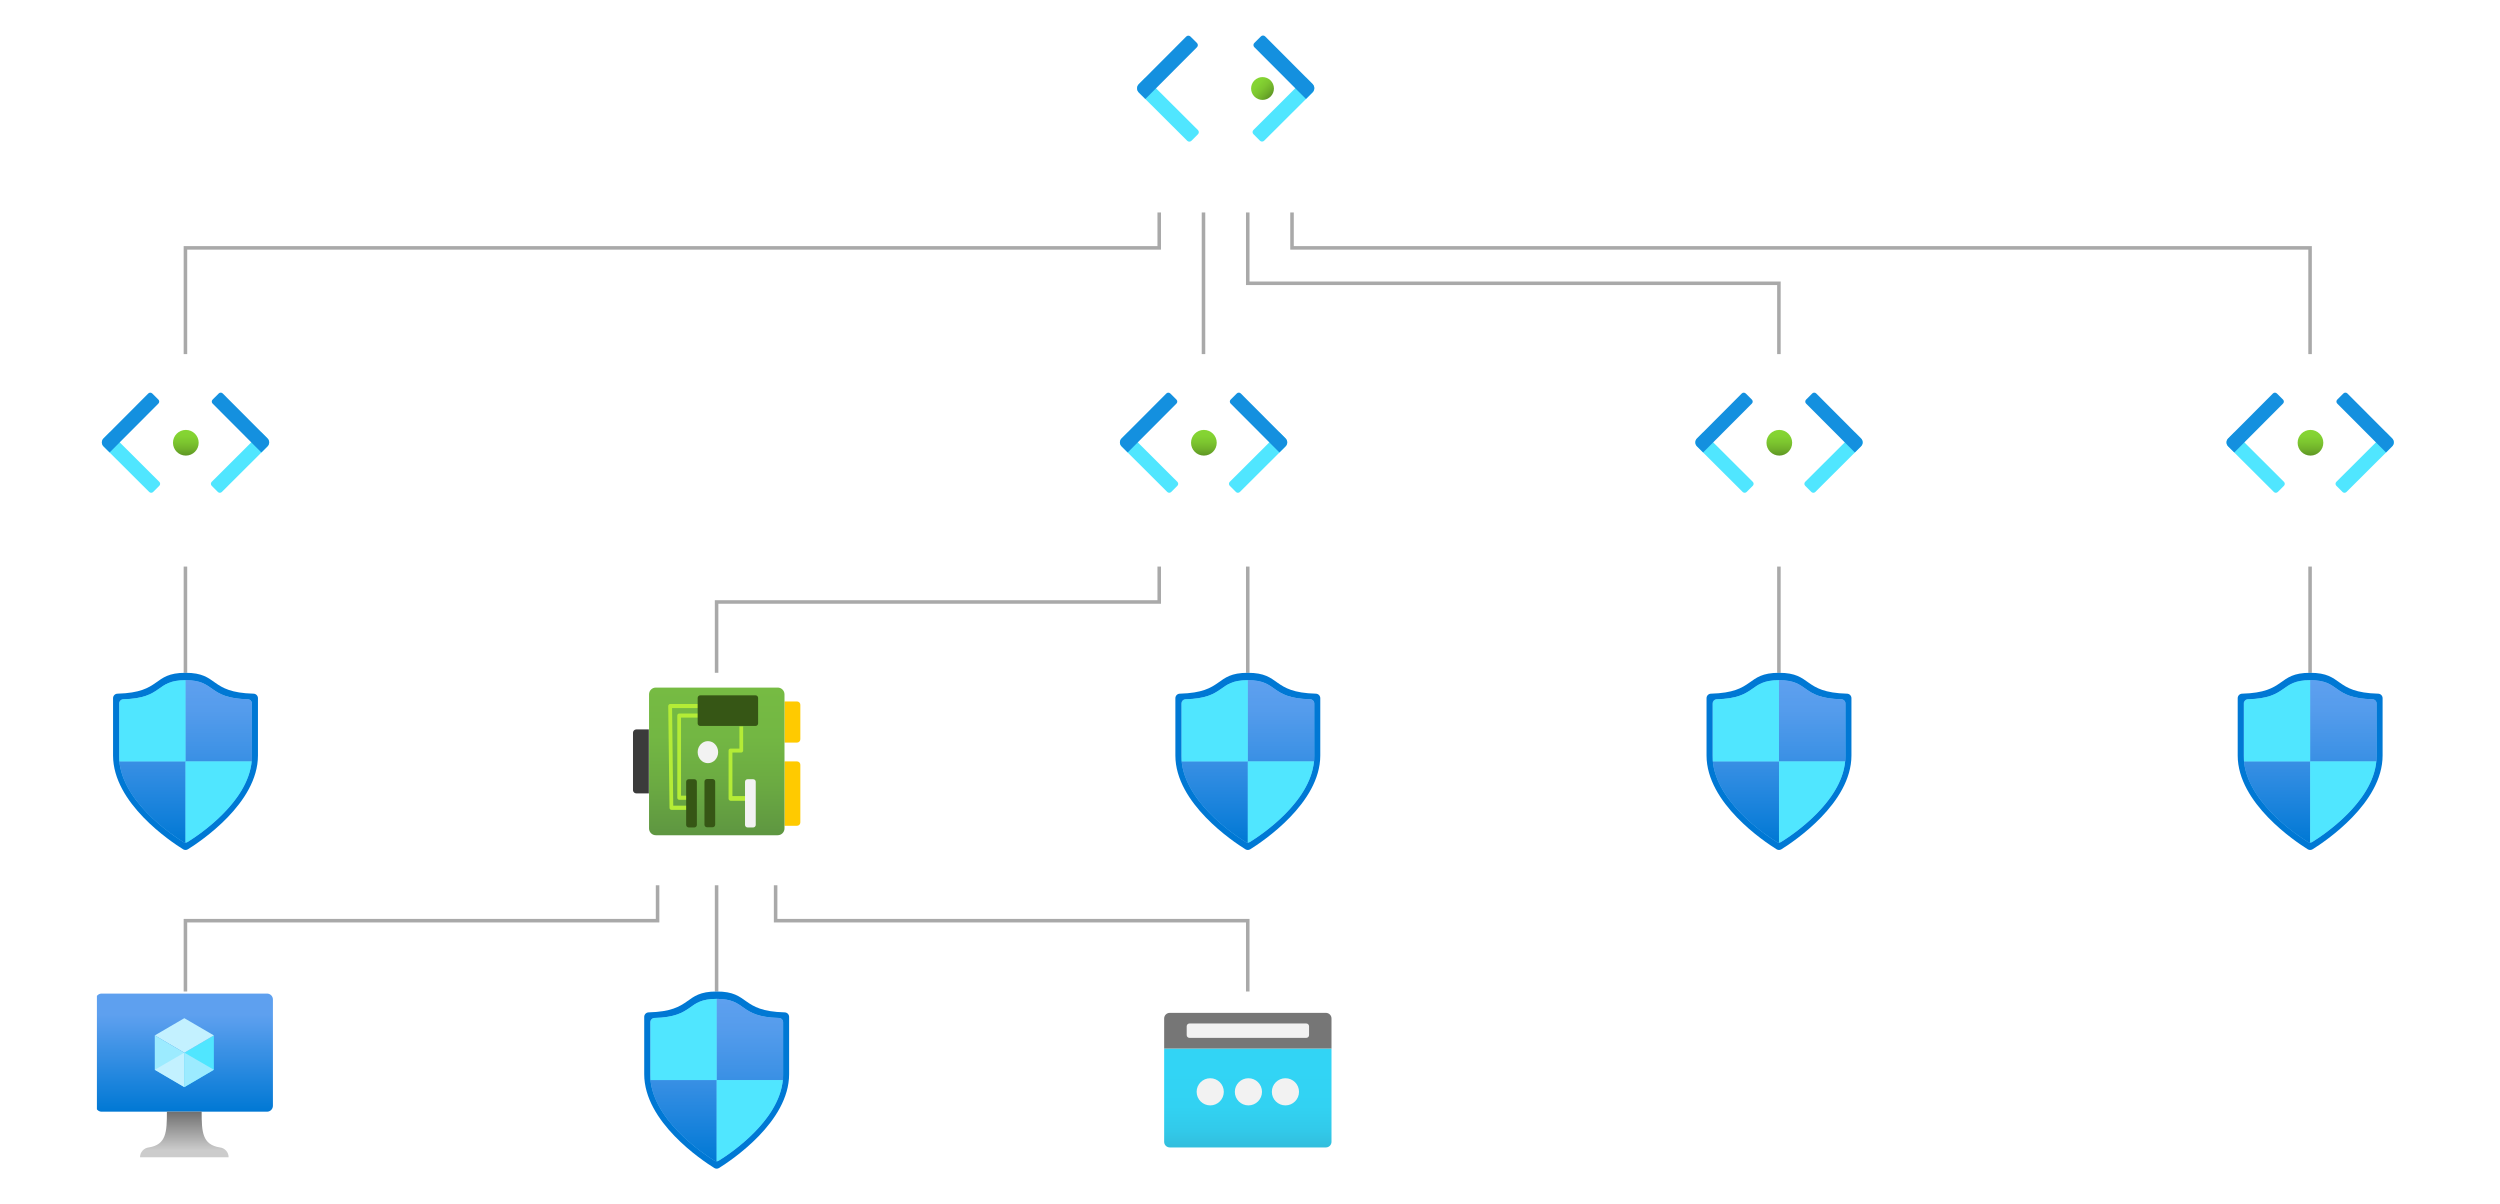
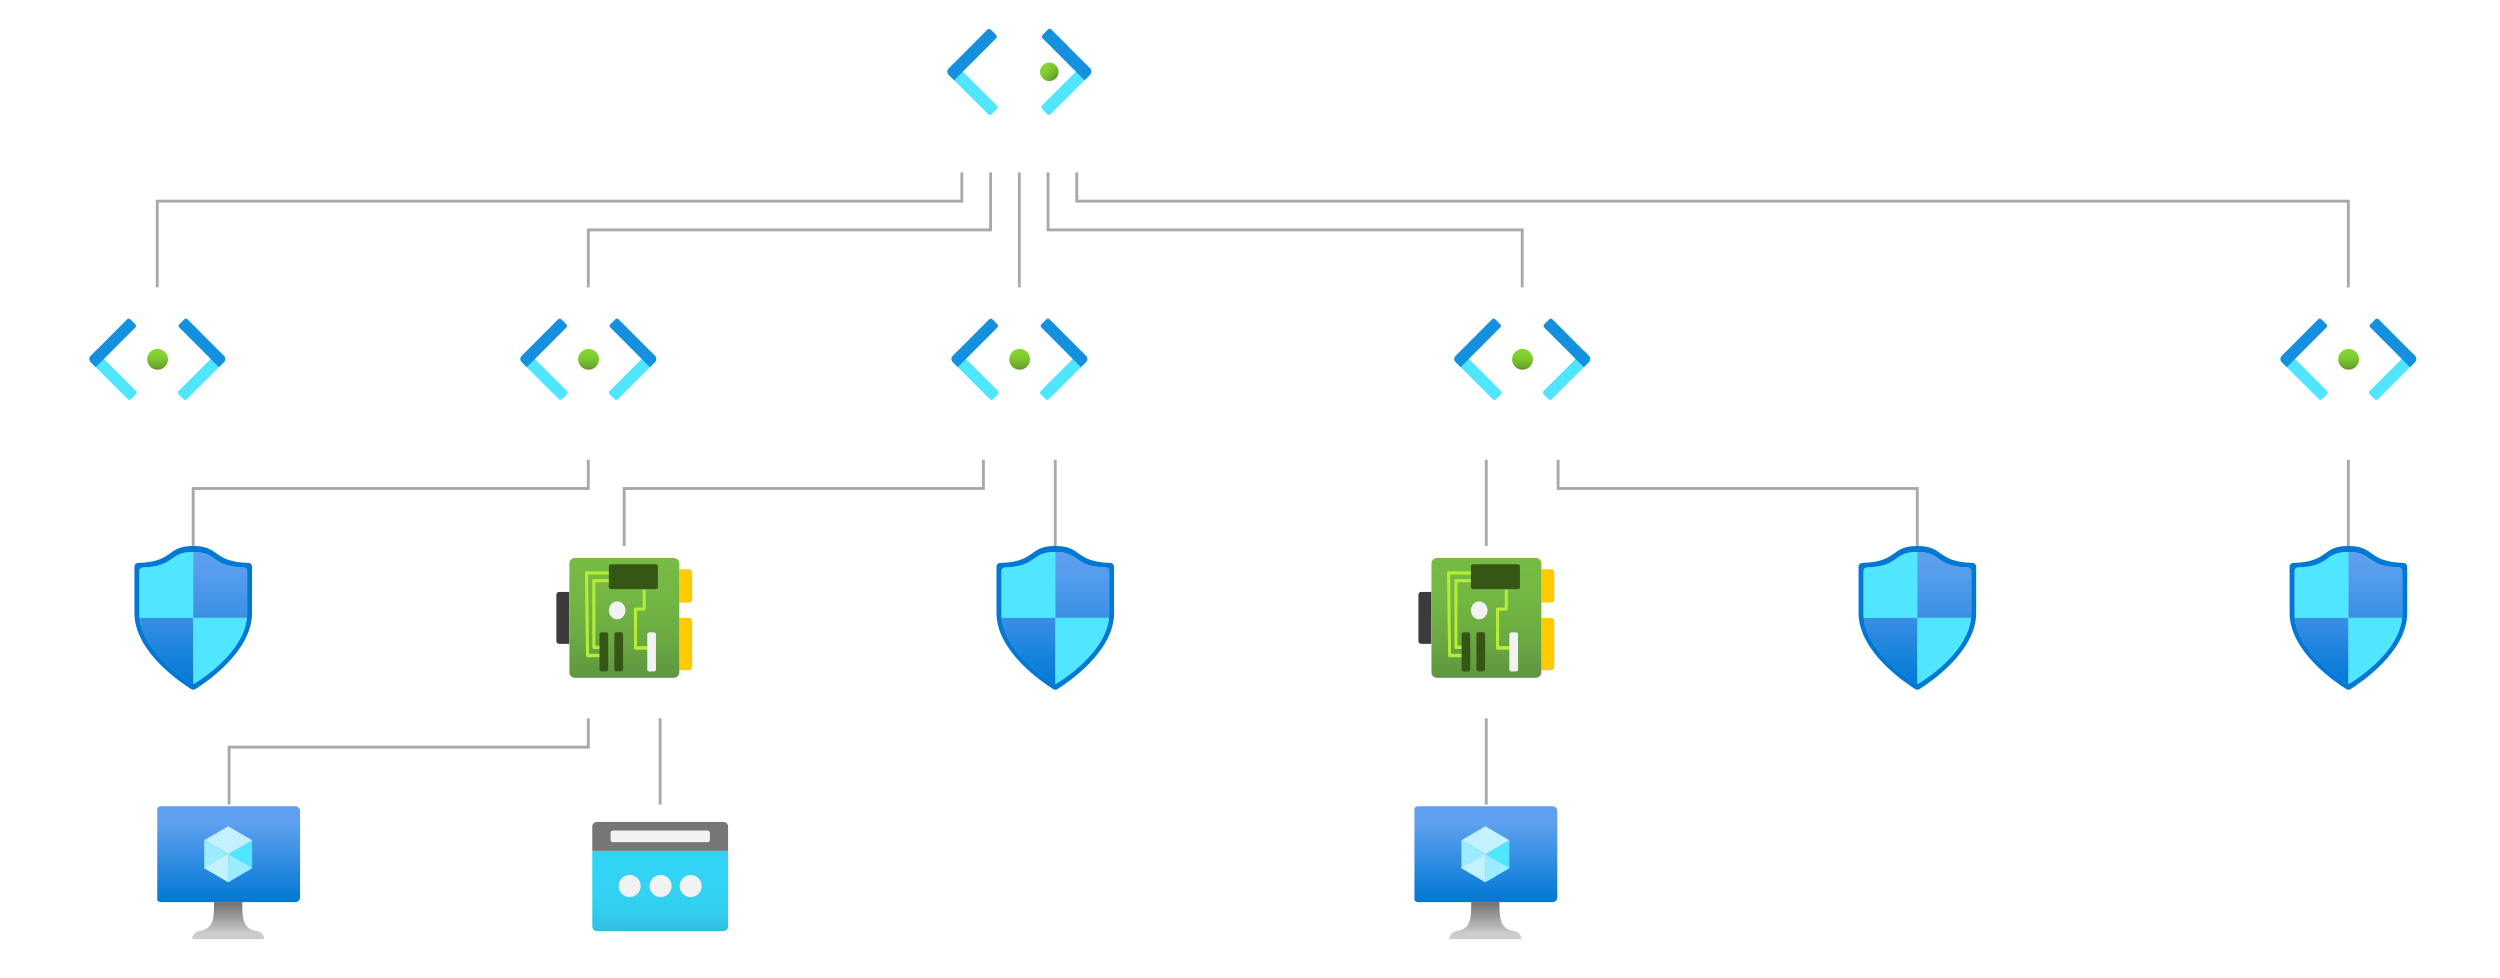
- <svg xmlns="http://www.w3.org/2000/svg" width="706px" height="340px" viewBox="0 0 706 340" style="overflow: hidden; display: block; width: 706px; height: 340px;">
+ <svg xmlns="http://www.w3.org/2000/svg" width="870px" height="340px" viewBox="0 0 870 340" style="overflow: hidden; display: block; width: 870px; height: 340px;">
  <defs />
-   <g style="pointer-events:visiblePainted" transform="translate(17.36609 0)" image-rendering="auto" shape-rendering="auto">
-     <g>
-       <path fill="none" stroke="rgb(169,169,169)" d="M 35,160 L 35,190" stroke-opacity="1" stroke-width="1" stroke-linecap="butt" stroke-linejoin="miter" stroke-miterlimit="10" />
-     </g>
-     <g>
-       <path fill="none" stroke="rgb(169,169,169)" d="M 310,60 L 310,70 L 35,70 L 35,100" stroke-opacity="1" stroke-width="1" stroke-linecap="butt" stroke-linejoin="miter" stroke-miterlimit="10" />
-     </g>
-     <g>
-       <path fill="none" stroke="rgb(169,169,169)" d="M 168.333,250 L 168.333,260 L 35,260 L 35,280" stroke-opacity="1" stroke-width="1" stroke-linecap="butt" stroke-linejoin="miter" stroke-miterlimit="10" />
-     </g>
-     <g>
-       <path fill="none" stroke="rgb(169,169,169)" d="M 185,250 L 185,280" stroke-opacity="1" stroke-width="1" stroke-linecap="butt" stroke-linejoin="miter" stroke-miterlimit="10" />
-     </g>
-     <g>
-       <path fill="none" stroke="rgb(169,169,169)" d="M 201.667,250 L 201.667,260 L 335,260 L 335,280" stroke-opacity="1" stroke-width="1" stroke-linecap="butt" stroke-linejoin="miter" stroke-miterlimit="10" />
-     </g>
-     <g>
-       <path fill="none" stroke="rgb(169,169,169)" d="M 310,160 L 310,170 L 185,170 L 185,190" stroke-opacity="1" stroke-width="1" stroke-linecap="butt" stroke-linejoin="miter" stroke-miterlimit="10" />
-     </g>
-     <g>
-       <path fill="none" stroke="rgb(169,169,169)" d="M 335,160 L 335,190" stroke-opacity="1" stroke-width="1" stroke-linecap="butt" stroke-linejoin="miter" stroke-miterlimit="10" />
-     </g>
-     <g>
-       <path fill="none" stroke="rgb(169,169,169)" d="M 322.5,60 L 322.5,100" stroke-opacity="1" stroke-width="1" stroke-linecap="butt" stroke-linejoin="miter" stroke-miterlimit="10" />
-     </g>
-     <g>
-       <path fill="none" stroke="rgb(169,169,169)" d="M 485,160 L 485,190" stroke-opacity="1" stroke-width="1" stroke-linecap="butt" stroke-linejoin="miter" stroke-miterlimit="10" />
-     </g>
-     <g>
-       <path fill="none" stroke="rgb(169,169,169)" d="M 335,60 L 335,80 L 485,80 L 485,100" stroke-opacity="1" stroke-width="1" stroke-linecap="butt" stroke-linejoin="miter" stroke-miterlimit="10" />
-     </g>
-     <g>
-       <path fill="none" stroke="rgb(169,169,169)" d="M 635,160 L 635,190" stroke-opacity="1" stroke-width="1" stroke-linecap="butt" stroke-linejoin="miter" stroke-miterlimit="10" />
-     </g>
-     <g>
-       <path fill="none" stroke="rgb(169,169,169)" d="M 347.5,60 L 347.5,70 L 635,70 L 635,100" stroke-opacity="1" stroke-width="1" stroke-linecap="butt" stroke-linejoin="miter" stroke-miterlimit="10" />
-     </g>
-     <g transform="translate(303.75 0)">
+   <g style="pointer-events:visiblePainted" transform="translate(19.72239 0)" image-rendering="auto" shape-rendering="auto">
+     <g>
+       <path fill="none" stroke="rgb(169,169,169)" d="M 315,60 L 315,70 L 35,70 L 35,100" stroke-opacity="1" stroke-width="1" stroke-linecap="butt" stroke-linejoin="miter" stroke-miterlimit="10" />
+     </g>
+     <g>
+       <path fill="none" stroke="rgb(169,169,169)" d="M 185,160 L 185,170 L 47.5,170 L 47.5,190" stroke-opacity="1" stroke-width="1" stroke-linecap="butt" stroke-linejoin="miter" stroke-miterlimit="10" />
+     </g>
+     <g>
+       <path fill="none" stroke="rgb(169,169,169)" d="M 325,60 L 325,80 L 185,80 L 185,100" stroke-opacity="1" stroke-width="1" stroke-linecap="butt" stroke-linejoin="miter" stroke-miterlimit="10" />
+     </g>
+     <g>
+       <path fill="none" stroke="rgb(169,169,169)" d="M 185,250 L 185,260 L 60,260 L 60,280" stroke-opacity="1" stroke-width="1" stroke-linecap="butt" stroke-linejoin="miter" stroke-miterlimit="10" />
+     </g>
+     <g>
+       <path fill="none" stroke="rgb(169,169,169)" d="M 210,250 L 210,280" stroke-opacity="1" stroke-width="1" stroke-linecap="butt" stroke-linejoin="miter" stroke-miterlimit="10" />
+     </g>
+     <g>
+       <path fill="none" stroke="rgb(169,169,169)" d="M 322.5,160 L 322.5,170 L 197.5,170 L 197.5,190" stroke-opacity="1" stroke-width="1" stroke-linecap="butt" stroke-linejoin="miter" stroke-miterlimit="10" />
+     </g>
+     <g>
+       <path fill="none" stroke="rgb(169,169,169)" d="M 347.5,160 L 347.5,190" stroke-opacity="1" stroke-width="1" stroke-linecap="butt" stroke-linejoin="miter" stroke-miterlimit="10" />
+     </g>
+     <g>
+       <path fill="none" stroke="rgb(169,169,169)" d="M 335,60 L 335,100" stroke-opacity="1" stroke-width="1" stroke-linecap="butt" stroke-linejoin="miter" stroke-miterlimit="10" />
+     </g>
+     <g>
+       <path fill="none" stroke="rgb(169,169,169)" d="M 497.5,250 L 497.5,280" stroke-opacity="1" stroke-width="1" stroke-linecap="butt" stroke-linejoin="miter" stroke-miterlimit="10" />
+     </g>
+     <g>
+       <path fill="none" stroke="rgb(169,169,169)" d="M 497.5,160 L 497.5,190" stroke-opacity="1" stroke-width="1" stroke-linecap="butt" stroke-linejoin="miter" stroke-miterlimit="10" />
+     </g>
+     <g>
+       <path fill="none" stroke="rgb(169,169,169)" d="M 522.5,160 L 522.5,170 L 647.5,170 L 647.5,190" stroke-opacity="1" stroke-width="1" stroke-linecap="butt" stroke-linejoin="miter" stroke-miterlimit="10" />
+     </g>
+     <g>
+       <path fill="none" stroke="rgb(169,169,169)" d="M 345,60 L 345,80 L 510,80 L 510,100" stroke-opacity="1" stroke-width="1" stroke-linecap="butt" stroke-linejoin="miter" stroke-miterlimit="10" />
+     </g>
+     <g>
+       <path fill="none" stroke="rgb(169,169,169)" d="M 797.5,160 L 797.5,190" stroke-opacity="1" stroke-width="1" stroke-linecap="butt" stroke-linejoin="miter" stroke-miterlimit="10" />
+     </g>
+     <g>
+       <path fill="none" stroke="rgb(169,169,169)" d="M 355,60 L 355,70 L 797.5,70 L 797.5,100" stroke-opacity="1" stroke-width="1" stroke-linecap="butt" stroke-linejoin="miter" stroke-miterlimit="10" />
+     </g>
+     <g transform="translate(310 0)">
      <g transform="scale(2.78)">
        <svg svgBox="0 0 18 18" fill="msportalfx-svg-placeholder" role="presentation" focusable="false">
          <g>
            <defs>
              <linearGradient id="ygc3_0" x1="9.88" y1="8.59" x2="11.52" y2="10.23" gradientTransform="rotate(-.08 -285.464 -1454.08)" gradientUnits="userSpaceOnUse">
                <stop offset="0" stop-color="#86d633" />
                <stop offset=".24" stop-color="#83d232" />
                <stop offset=".5" stop-color="#7cc52f" />
                <stop offset=".76" stop-color="#6fb02a" />
                <stop offset="1" stop-color="#5e9624" />
              </linearGradient>
              <linearGradient id="ygc3_1" x1="6.18" y1="8.59" x2="7.81" y2="10.23" />
              <linearGradient id="ygc3_2" x1="2.48" y1="8.59" x2="4.11" y2="10.23" />
            </defs>
            <circle cx="12.74" cy="8.99" r="1.16" fill="url(#ygc3_0)" />
            <circle cx="9.04" cy="9" r="1.16" fill="url(#ygc3_1)" />
            <circle cx="5.34" cy="9" r="1.16" fill="url(#ygc3_2)" />
            <path d="m6.182 13.638-.664.665a.3.3 0 0 1-.424 0L.18 9.404a.6.6 0 0 1-.001-.848l.663-.666 5.34 5.324a.3.3 0 0 1 0 .425Z" fill="#50e6ff" />
            <path d="m5.418 3.708.666.664a.3.3 0 0 1 0 .424L.838 10.057l-.666-.663a.6.6 0 0 1-.001-.849L4.994 3.71a.3.3 0 0 1 .424 0Z" fill="#1490df" />
            <path d="m17.157 7.88.663.666a.6.6 0 0 1 0 .848l-4.915 4.9a.3.3 0 0 1-.424 0l-.664-.666a.3.3 0 0 1 0-.424l5.34-5.324Z" fill="#50e6ff" />
            <path d="m17.818 9.387-.665.664-5.247-5.261a.3.3 0 0 1 0-.425l.674-.67a.3.3 0 0 1 .424 0l4.823 4.836a.6.6 0 0 1-.002.849Z" fill="#1490df" />
          </g>
        </svg>
      </g>
    </g>
    <g transform="translate(10 100)">
      <g transform="scale(2.78)">
        <svg svgBox="0 0 18 18" fill="msportalfx-svg-placeholder" role="presentation" focusable="false">
          <g>
            <defs>
              <linearGradient id="ygc3_3" x1="9.033" y1="10.305" x2="9.033" y2="7.695" gradientUnits="userSpaceOnUse">
                <stop offset="0" stop-color="#5e9624" />
                <stop offset=".241" stop-color="#6fb02a" />
                <stop offset=".501" stop-color="#7cc52f" />
                <stop offset=".756" stop-color="#83d232" />
                <stop offset="1" stop-color="#86d633" />
              </linearGradient>
            </defs>
            <path d="M9.031 7.7A1.305 1.305 0 1 0 10.338 9a1.305 1.305 0 0 0-1.307-1.3Z" fill="url(#ygc3_3)" />
            <path d="m6.34 13.375-.626.629a.284.284 0 0 1-.402 0L.673 9.38a.568.568 0 0 1 0-.804l.626-.629 5.04 5.027a.284.284 0 0 1 .002.402Z" fill="#50e6ff" />
            <path d="m5.62 3.996.627.626a.284.284 0 0 1 0 .402L1.295 9.99l-.626-.624a.568.568 0 0 1 0-.803L5.22 3.999a.284.284 0 0 1 .401 0Z" fill="#1490df" />
            <path d="m16.702 7.947.627.629a.568.568 0 0 1-.001.803l-4.639 4.626a.284.284 0 0 1-.402 0l-.627-.63a.284.284 0 0 1 .001-.401l5.041-5.027Z" fill="#50e6ff" />
            <path d="m17.333 9.364-.629.627-4.953-4.967a.284.284 0 0 1 0-.402l.628-.626a.284.284 0 0 1 .402 0l4.552 4.566a.568.568 0 0 1 0 .803Z" fill="#1490df" />
          </g>
        </svg>
      </g>
    </g>
-     <g transform="translate(10 190)">
-       <g transform="scale(2.78)">
-         <svg svgBox="0 0 18 18" fill="msportalfx-svg-placeholder" role="presentation" focusable="false">
-           <g>
-             <defs>
-               <linearGradient id="ygc3_4" x1="9.01" y1=".75" x2="9.01" y2="17.25" gradientUnits="userSpaceOnUse">
+     <g transform="translate(160 100)">
+       <g transform="scale(2.78)">
+         <svg svgBox="0 0 18 18" fill="msportalfx-svg-placeholder" role="presentation" focusable="false">
+           <g>
+             <defs>
+               <linearGradient id="ygc3_4" x1="9.033" y1="10.305" x2="9.033" y2="7.695" gradientUnits="userSpaceOnUse">
+                 <stop offset="0" stop-color="#5e9624" />
+                 <stop offset=".241" stop-color="#6fb02a" />
+                 <stop offset=".501" stop-color="#7cc52f" />
+                 <stop offset=".756" stop-color="#83d232" />
+                 <stop offset="1" stop-color="#86d633" />
+               </linearGradient>
+             </defs>
+             <path d="M9.031 7.7A1.305 1.305 0 1 0 10.338 9a1.305 1.305 0 0 0-1.307-1.3Z" fill="url(#ygc3_4)" />
+             <path d="m6.34 13.375-.626.629a.284.284 0 0 1-.402 0L.673 9.38a.568.568 0 0 1 0-.804l.626-.629 5.04 5.027a.284.284 0 0 1 .002.402Z" fill="#50e6ff" />
+             <path d="m5.62 3.996.627.626a.284.284 0 0 1 0 .402L1.295 9.99l-.626-.624a.568.568 0 0 1 0-.803L5.22 3.999a.284.284 0 0 1 .401 0Z" fill="#1490df" />
+             <path d="m16.702 7.947.627.629a.568.568 0 0 1-.001.803l-4.639 4.626a.284.284 0 0 1-.402 0l-.627-.63a.284.284 0 0 1 .001-.401l5.041-5.027Z" fill="#50e6ff" />
+             <path d="m17.333 9.364-.629.627-4.953-4.967a.284.284 0 0 1 0-.402l.628-.626a.284.284 0 0 1 .402 0l4.552 4.566a.568.568 0 0 1 0 .803Z" fill="#1490df" />
+           </g>
+         </svg>
+       </g>
+     </g>
+     <g transform="translate(22.5 190)">
+       <g transform="scale(2.78)">
+         <svg svgBox="0 0 18 18" fill="msportalfx-svg-placeholder" role="presentation" focusable="false">
+           <g>
+             <defs>
+               <linearGradient id="ygc3_5" x1="9.01" y1=".75" x2="9.01" y2="17.25" gradientUnits="userSpaceOnUse">
                <stop offset="0" stop-color="#5ea0ef" />
                <stop offset=".18" stop-color="#559cec" />
                <stop offset=".47" stop-color="#3c91e5" />
                <stop offset=".84" stop-color="#1380da" />
                <stop offset="1" stop-color="#0078d4" />
              </linearGradient>
            </defs>
            <path d="M16.36 8.4c0 4.84-5.85 8.74-7.12 9.53a.46.46 0 0 1-.48 0c-1.27-.79-7.12-4.69-7.12-9.53V2.58a.46.46 0 0 1 .45-.46C6.64 2 5.59 0 9 0s2.36 2 6.91 2.12a.46.46 0 0 1 .45.46Z" fill="#0078d4" />
            <path d="M15.75 8.45c0 4.44-5.36 8-6.53 8.74a.43.43 0 0 1-.44 0c-1.17-.72-6.53-4.3-6.53-8.74V3.11a.42.42 0 0 1 .41-.42C6.83 2.58 5.87.75 9 .75s2.17 1.83 6.34 1.94a.42.42 0 0 1 .41.42Z" fill="#6bb9f2" />
-             <path d="M9 9V.75c3.13 0 2.17 1.83 6.34 1.94a.43.43 0 0 1 .41.43v5.34a4.89 4.89 0 0 1 0 .54Zm0 0H2.28c.4 4.18 5.38 7.5 6.5 8.19a.39.39 0 0 0 .18.06H9Z" fill="url(#ygc3_4)" />
+             <path d="M9 9V.75c3.13 0 2.17 1.83 6.34 1.94a.43.43 0 0 1 .41.43v5.34a4.89 4.89 0 0 1 0 .54Zm0 0H2.28c.4 4.18 5.38 7.5 6.5 8.19a.39.39 0 0 0 .18.06H9Z" fill="url(#ygc3_5)" />
            <path d="M2.66 2.69C6.83 2.58 5.87.75 9 .75V9H2.28a4.89 4.89 0 0 1 0-.54V3.12a.43.43 0 0 1 .38-.43ZM15.72 9H9v8.25a.39.39 0 0 0 .18-.06c1.16-.69 6.14-4.01 6.54-8.19Z" fill="#50e6ff" />
          </g>
        </svg>
      </g>
    </g>
-     <g transform="translate(297.5 100)">
-       <g transform="scale(2.78)">
-         <svg svgBox="0 0 18 18" fill="msportalfx-svg-placeholder" role="presentation" focusable="false">
-           <g>
-             <defs>
-               <linearGradient id="ygc3_5" x1="9.033" y1="10.305" x2="9.033" y2="7.695" gradientUnits="userSpaceOnUse">
+     <g transform="translate(310 100)">
+       <g transform="scale(2.78)">
+         <svg svgBox="0 0 18 18" fill="msportalfx-svg-placeholder" role="presentation" focusable="false">
+           <g>
+             <defs>
+               <linearGradient id="ygc3_6" x1="9.033" y1="10.305" x2="9.033" y2="7.695" gradientUnits="userSpaceOnUse">
                <stop offset="0" stop-color="#5e9624" />
                <stop offset=".241" stop-color="#6fb02a" />
                <stop offset=".501" stop-color="#7cc52f" />
                <stop offset=".756" stop-color="#83d232" />
                <stop offset="1" stop-color="#86d633" />
              </linearGradient>
            </defs>
-             <path d="M9.031 7.7A1.305 1.305 0 1 0 10.338 9a1.305 1.305 0 0 0-1.307-1.3Z" fill="url(#ygc3_5)" />
+             <path d="M9.031 7.7A1.305 1.305 0 1 0 10.338 9a1.305 1.305 0 0 0-1.307-1.3Z" fill="url(#ygc3_6)" />
            <path d="m6.34 13.375-.626.629a.284.284 0 0 1-.402 0L.673 9.38a.568.568 0 0 1 0-.804l.626-.629 5.04 5.027a.284.284 0 0 1 .002.402Z" fill="#50e6ff" />
            <path d="m5.62 3.996.627.626a.284.284 0 0 1 0 .402L1.295 9.99l-.626-.624a.568.568 0 0 1 0-.803L5.22 3.999a.284.284 0 0 1 .401 0Z" fill="#1490df" />
            <path d="m16.702 7.947.627.629a.568.568 0 0 1-.001.803l-4.639 4.626a.284.284 0 0 1-.402 0l-.627-.63a.284.284 0 0 1 .001-.401l5.041-5.027Z" fill="#50e6ff" />
            <path d="m17.333 9.364-.629.627-4.953-4.967a.284.284 0 0 1 0-.402l.628-.626a.284.284 0 0 1 .402 0l4.552 4.566a.568.568 0 0 1 0 .803Z" fill="#1490df" />
          </g>
        </svg>
      </g>
    </g>
-     <g transform="translate(160 190)">
-       <g transform="scale(2.78)">
-         <svg svgBox="0 0 18 18" fill="msportalfx-svg-placeholder" role="presentation" focusable="false">
-           <g>
-             <defs>
-               <linearGradient id="ygc3_6" x1="9.01" y1="16.5" x2="9.01" y2="1.5" gradientUnits="userSpaceOnUse">
+     <g transform="translate(172.5 190)">
+       <g transform="scale(2.78)">
+         <svg svgBox="0 0 18 18" fill="msportalfx-svg-placeholder" role="presentation" focusable="false">
+           <g>
+             <defs>
+               <linearGradient id="ygc3_7" x1="9.01" y1="16.5" x2="9.01" y2="1.5" gradientUnits="userSpaceOnUse">
                <stop offset="0" stop-color="#5e9641" />
                <stop offset=".34" stop-color="#6baa42" />
                <stop offset=".67" stop-color="#73b743" />
                <stop offset="1" stop-color="#76bb43" />
              </linearGradient>
            </defs>
            <path d="M15.89 2.91h1.27a.34.34 0 0 1 .34.34v3.5a.34.34 0 0 1-.34.34h-1.27V2.91Zm0 6.09h1.27a.34.34 0 0 1 .34.34v5.86a.34.34 0 0 1-.34.34h-1.27V9Z" fill="#ffca00" />
-             <rect x="2.13" y="1.5" width="13.76" height="15" rx=".69" fill="url(#ygc3_6)" />
+             <rect x="2.13" y="1.5" width="13.76" height="15" rx=".69" fill="url(#ygc3_7)" />
            <path d="M5.9 12.9h-.71a.2.2 0 0 1-.19-.21V4.34a.19.19 0 0 1 .19-.2h1.93a.19.19 0 0 1 .19.2.2.2 0 0 1-.19.21H5.38v7.93h.52a.2.2 0 0 1 .19.21.21.21 0 0 1-.19.21Z" fill="#b4ec36" />
            <path d="M6 13.92H4.4a.2.2 0 0 1-.19-.21L4.08 3.38a.2.2 0 0 1 .06-.15.16.16 0 0 1 .13-.06h2.85v.41H4.47l.12 9.92H6Zm6-.92h-1.59a.19.19 0 0 1-.14-.07.18.18 0 0 1-.06-.14V7.9a.19.19 0 0 1 .19-.2h.91V5.45h.38v2.44a.2.2 0 0 1-.18.21h-.91v4.42H12Z" fill="#b4ec36" />
            <rect x="7.07" y="2.29" width="6.14" height="3.11" rx=".26" fill="#365615" />
            <rect x="5.86" y="12.69" width="4.9" height="1.09" rx=".26" transform="rotate(90 8.305 13.235)" fill="#365615" />
            <rect x="3.99" y="12.71" width="4.9" height="1.09" rx=".26" transform="rotate(90 6.44 13.26)" fill="#365615" />
            <rect x="9.98" y="12.71" width="4.9" height="1.09" rx=".26" transform="rotate(90 12.425 13.255)" fill="#f2f2f2" />
            <ellipse cx="8.11" cy="8.06" rx="1.04" ry="1.12" fill="#f2f2f2" />
            <path d="M2.11 12.25H.84a.34.34 0 0 1-.34-.3V6.09a.34.34 0 0 1 .34-.34h1.27v6.5Z" fill="#3b3b3b" />
          </g>
        </svg>
      </g>
    </g>
-     <g transform="translate(10 280)">
-       <g transform="scale(2.78)">
-         <svg svgBox="0 0 18 18" fill="msportalfx-svg-placeholder" role="presentation" focusable="false">
-           <g>
-             <defs>
-               <linearGradient id="ygc3_7" x1="8.88" y1="12.21" x2="8.88" y2=".21" gradientUnits="userSpaceOnUse">
+     <g transform="translate(35 280)">
+       <g transform="scale(2.78)">
+         <svg svgBox="0 0 18 18" fill="msportalfx-svg-placeholder" role="presentation" focusable="false">
+           <g>
+             <defs>
+               <linearGradient id="ygc3_8" x1="8.88" y1="12.21" x2="8.88" y2=".21" gradientUnits="userSpaceOnUse">
                <stop offset="0" stop-color="#0078d4" />
                <stop offset=".82" stop-color="#5ea0ef" />
              </linearGradient>
-               <linearGradient id="ygc3_8" x1="8.88" y1="16.84" x2="8.88" y2="12.21" gradientUnits="userSpaceOnUse">
+               <linearGradient id="ygc3_9" x1="8.88" y1="16.84" x2="8.88" y2="12.21" gradientUnits="userSpaceOnUse">
                <stop offset=".15" stop-color="#ccc" />
                <stop offset="1" stop-color="#707070" />
              </linearGradient>
            </defs>
-             <rect x="-.12" y=".21" width="18" height="12" rx=".6" fill="url(#ygc3_7)" />
+             <rect x="-.12" y=".21" width="18" height="12" rx=".6" fill="url(#ygc3_8)" />
            <path fill="#50e6ff" d="M11.88 4.46v3.49l-3 1.76v-3.5l3-1.75z" />
            <path fill="#c3f1ff" d="m11.88 4.46-3 1.76-3-1.76 3-1.75 3 1.75z" />
            <path fill="#9cebff" d="M8.88 6.22v3.49l-3-1.76V4.46l3 1.76z" />
            <path fill="#c3f1ff" d="m5.88 7.95 3-1.74v3.5l-3-1.76z" />
            <path fill="#9cebff" d="m11.88 7.95-3-1.74v3.5l3-1.76z" />
-             <path d="M12.49 15.84c-1.78-.28-1.85-1.56-1.85-3.63H7.11c0 2.07-.06 3.35-1.84 3.63a1 1 0 0 0-.89 1h9a1 1 0 0 0-.89-1Z" fill="url(#ygc3_8)" />
-           </g>
-         </svg>
-       </g>
-     </g>
-     <g transform="translate(160 280)">
-       <g transform="scale(2.78)">
-         <svg svgBox="0 0 18 18" fill="msportalfx-svg-placeholder" role="presentation" focusable="false">
-           <g>
-             <defs>
-               <linearGradient id="ygc3_9" x1="9.01" y1=".75" x2="9.01" y2="17.25" gradientUnits="userSpaceOnUse">
-                 <stop offset="0" stop-color="#5ea0ef" />
-                 <stop offset=".18" stop-color="#559cec" />
-                 <stop offset=".47" stop-color="#3c91e5" />
-                 <stop offset=".84" stop-color="#1380da" />
-                 <stop offset="1" stop-color="#0078d4" />
-               </linearGradient>
-             </defs>
-             <path d="M16.36 8.4c0 4.84-5.85 8.74-7.12 9.53a.46.46 0 0 1-.48 0c-1.27-.79-7.12-4.69-7.12-9.53V2.58a.46.46 0 0 1 .45-.46C6.64 2 5.59 0 9 0s2.36 2 6.91 2.12a.46.46 0 0 1 .45.46Z" fill="#0078d4" />
-             <path d="M15.75 8.45c0 4.44-5.36 8-6.53 8.74a.43.43 0 0 1-.44 0c-1.17-.72-6.53-4.3-6.53-8.74V3.11a.42.42 0 0 1 .41-.42C6.83 2.58 5.87.75 9 .75s2.17 1.83 6.34 1.94a.42.42 0 0 1 .41.42Z" fill="#6bb9f2" />
-             <path d="M9 9V.75c3.13 0 2.17 1.83 6.34 1.94a.43.43 0 0 1 .41.43v5.34a4.89 4.89 0 0 1 0 .54Zm0 0H2.28c.4 4.18 5.38 7.5 6.5 8.19a.39.39 0 0 0 .18.06H9Z" fill="url(#ygc3_9)" />
-             <path d="M2.66 2.69C6.83 2.58 5.87.75 9 .75V9H2.28a4.89 4.89 0 0 1 0-.54V3.12a.43.43 0 0 1 .38-.43ZM15.72 9H9v8.25a.39.39 0 0 0 .18-.06c1.16-.69 6.14-4.01 6.54-8.19Z" fill="#50e6ff" />
-           </g>
-         </svg>
-       </g>
-     </g>
-     <g transform="translate(310 280)">
+             <path d="M12.49 15.84c-1.78-.28-1.85-1.56-1.85-3.63H7.11c0 2.07-.06 3.35-1.84 3.63a1 1 0 0 0-.89 1h9a1 1 0 0 0-.89-1Z" fill="url(#ygc3_9)" />
+           </g>
+         </svg>
+       </g>
+     </g>
+     <g transform="translate(185 280)">
      <g transform="scale(2.78)">
        <svg svgBox="0 0 18 18" fill="msportalfx-svg-placeholder" role="presentation" focusable="false">
          <g>
            <defs>
              <linearGradient id="ygc3_10" x1="9" y1="15.83" x2="9" y2="5.79" gradientUnits="userSpaceOnUse">
                <stop offset="0" stop-color="#32bedd" />
                <stop offset=".18" stop-color="#32caea" />
                <stop offset=".41" stop-color="#32d2f2" />
                <stop offset=".78" stop-color="#32d4f5" />
              </linearGradient>
            </defs>
            <path d="M.5 5.79h17v9.48a.57.57 0 0 1-.57.57H1.07a.57.57 0 0 1-.57-.57V5.79Z" fill="url(#ygc3_10)" />
            <path d="M1.07 2.17h15.86a.57.57 0 0 1 .57.57v3.05H.5V2.73a.57.57 0 0 1 .57-.56Z" fill="#767676" />
            <circle cx="12.82" cy="10.19" r="1.38" fill="#f2f2f2" />
            <circle cx="9.06" cy="10.19" r="1.38" fill="#f2f2f2" />
            <circle cx="5.18" cy="10.19" r="1.38" fill="#f2f2f2" />
            <rect x="2.79" y="3.25" width="12.43" height="1.46" rx=".28" fill="#f2f2f2" />
          </g>
        </svg>
      </g>
    </g>
-     <g transform="translate(310 190)">
+     <g transform="translate(322.5 190)">
      <g transform="scale(2.78)">
        <svg svgBox="0 0 18 18" fill="msportalfx-svg-placeholder" role="presentation" focusable="false">
          <g>
            <defs>
              <linearGradient id="ygc3_11" x1="9.01" y1=".75" x2="9.01" y2="17.25" gradientUnits="userSpaceOnUse">
                <stop offset="0" stop-color="#5ea0ef" />
                <stop offset=".18" stop-color="#559cec" />
                <stop offset=".47" stop-color="#3c91e5" />
                <stop offset=".84" stop-color="#1380da" />
                <stop offset="1" stop-color="#0078d4" />
              </linearGradient>
            </defs>
            <path d="M16.36 8.4c0 4.84-5.85 8.74-7.12 9.53a.46.46 0 0 1-.48 0c-1.27-.79-7.12-4.69-7.12-9.53V2.58a.46.46 0 0 1 .45-.46C6.64 2 5.59 0 9 0s2.36 2 6.91 2.12a.46.46 0 0 1 .45.46Z" fill="#0078d4" />
            <path d="M15.75 8.45c0 4.44-5.36 8-6.53 8.74a.43.43 0 0 1-.44 0c-1.17-.72-6.53-4.3-6.53-8.74V3.11a.42.42 0 0 1 .41-.42C6.83 2.58 5.87.75 9 .75s2.17 1.83 6.34 1.94a.42.42 0 0 1 .41.42Z" fill="#6bb9f2" />
            <path d="M9 9V.75c3.13 0 2.17 1.83 6.34 1.94a.43.43 0 0 1 .41.43v5.34a4.89 4.89 0 0 1 0 .54Zm0 0H2.28c.4 4.18 5.38 7.5 6.5 8.19a.39.39 0 0 0 .18.06H9Z" fill="url(#ygc3_11)" />
            <path d="M2.66 2.69C6.83 2.58 5.87.75 9 .75V9H2.28a4.89 4.89 0 0 1 0-.54V3.12a.43.43 0 0 1 .38-.43ZM15.72 9H9v8.25a.39.39 0 0 0 .18-.06c1.16-.69 6.14-4.01 6.54-8.19Z" fill="#50e6ff" />
          </g>
        </svg>
      </g>
    </g>
-     <g transform="translate(460 100)">
+     <g transform="translate(485 100)">
      <g transform="scale(2.78)">
        <svg svgBox="0 0 18 18" fill="msportalfx-svg-placeholder" role="presentation" focusable="false">
          <g>
            <defs>
              <linearGradient id="ygc3_12" x1="9.033" y1="10.305" x2="9.033" y2="7.695" gradientUnits="userSpaceOnUse">
                <stop offset="0" stop-color="#5e9624" />
                <stop offset=".241" stop-color="#6fb02a" />
                <stop offset=".501" stop-color="#7cc52f" />
                <stop offset=".756" stop-color="#83d232" />
                <stop offset="1" stop-color="#86d633" />
              </linearGradient>
            </defs>
            <path d="M9.031 7.7A1.305 1.305 0 1 0 10.338 9a1.305 1.305 0 0 0-1.307-1.3Z" fill="url(#ygc3_12)" />
            <path d="m6.34 13.375-.626.629a.284.284 0 0 1-.402 0L.673 9.38a.568.568 0 0 1 0-.804l.626-.629 5.04 5.027a.284.284 0 0 1 .002.402Z" fill="#50e6ff" />
            <path d="m5.62 3.996.627.626a.284.284 0 0 1 0 .402L1.295 9.99l-.626-.624a.568.568 0 0 1 0-.803L5.22 3.999a.284.284 0 0 1 .401 0Z" fill="#1490df" />
            <path d="m16.702 7.947.627.629a.568.568 0 0 1-.001.803l-4.639 4.626a.284.284 0 0 1-.402 0l-.627-.63a.284.284 0 0 1 .001-.401l5.041-5.027Z" fill="#50e6ff" />
            <path d="m17.333 9.364-.629.627-4.953-4.967a.284.284 0 0 1 0-.402l.628-.626a.284.284 0 0 1 .402 0l4.552 4.566a.568.568 0 0 1 0 .803Z" fill="#1490df" />
          </g>
        </svg>
      </g>
    </g>
-     <g transform="translate(460 190)">
-       <g transform="scale(2.78)">
-         <svg svgBox="0 0 18 18" fill="msportalfx-svg-placeholder" role="presentation" focusable="false">
-           <g>
-             <defs>
-               <linearGradient id="ygc3_13" x1="9.01" y1=".75" x2="9.01" y2="17.25" gradientUnits="userSpaceOnUse">
+     <g transform="translate(472.5 190)">
+       <g transform="scale(2.78)">
+         <svg svgBox="0 0 18 18" fill="msportalfx-svg-placeholder" role="presentation" focusable="false">
+           <g>
+             <defs>
+               <linearGradient id="ygc3_13" x1="9.01" y1="16.5" x2="9.01" y2="1.5" gradientUnits="userSpaceOnUse">
+                 <stop offset="0" stop-color="#5e9641" />
+                 <stop offset=".34" stop-color="#6baa42" />
+                 <stop offset=".67" stop-color="#73b743" />
+                 <stop offset="1" stop-color="#76bb43" />
+               </linearGradient>
+             </defs>
+             <path d="M15.89 2.91h1.27a.34.34 0 0 1 .34.34v3.5a.34.34 0 0 1-.34.34h-1.27V2.91Zm0 6.09h1.27a.34.34 0 0 1 .34.34v5.86a.34.34 0 0 1-.34.34h-1.27V9Z" fill="#ffca00" />
+             <rect x="2.13" y="1.5" width="13.76" height="15" rx=".69" fill="url(#ygc3_13)" />
+             <path d="M5.9 12.9h-.71a.2.2 0 0 1-.19-.21V4.34a.19.19 0 0 1 .19-.2h1.93a.19.19 0 0 1 .19.2.2.2 0 0 1-.19.21H5.38v7.93h.52a.2.2 0 0 1 .19.21.21.21 0 0 1-.19.21Z" fill="#b4ec36" />
+             <path d="M6 13.92H4.4a.2.2 0 0 1-.19-.21L4.08 3.38a.2.2 0 0 1 .06-.15.16.16 0 0 1 .13-.06h2.85v.41H4.47l.12 9.92H6Zm6-.92h-1.59a.19.19 0 0 1-.14-.07.18.18 0 0 1-.06-.14V7.9a.19.19 0 0 1 .19-.2h.91V5.45h.38v2.44a.2.2 0 0 1-.18.21h-.91v4.42H12Z" fill="#b4ec36" />
+             <rect x="7.07" y="2.29" width="6.14" height="3.11" rx=".26" fill="#365615" />
+             <rect x="5.86" y="12.69" width="4.9" height="1.09" rx=".26" transform="rotate(90 8.305 13.235)" fill="#365615" />
+             <rect x="3.99" y="12.71" width="4.9" height="1.09" rx=".26" transform="rotate(90 6.44 13.26)" fill="#365615" />
+             <rect x="9.98" y="12.71" width="4.9" height="1.09" rx=".26" transform="rotate(90 12.425 13.255)" fill="#f2f2f2" />
+             <ellipse cx="8.11" cy="8.06" rx="1.04" ry="1.12" fill="#f2f2f2" />
+             <path d="M2.11 12.25H.84a.34.34 0 0 1-.34-.3V6.09a.34.34 0 0 1 .34-.34h1.27v6.5Z" fill="#3b3b3b" />
+           </g>
+         </svg>
+       </g>
+     </g>
+     <g transform="translate(472.5 280)">
+       <g transform="scale(2.78)">
+         <svg svgBox="0 0 18 18" fill="msportalfx-svg-placeholder" role="presentation" focusable="false">
+           <g>
+             <defs>
+               <linearGradient id="ygc3_14" x1="8.88" y1="12.21" x2="8.88" y2=".21" gradientUnits="userSpaceOnUse">
+                 <stop offset="0" stop-color="#0078d4" />
+                 <stop offset=".82" stop-color="#5ea0ef" />
+               </linearGradient>
+               <linearGradient id="ygc3_15" x1="8.88" y1="16.84" x2="8.88" y2="12.21" gradientUnits="userSpaceOnUse">
+                 <stop offset=".15" stop-color="#ccc" />
+                 <stop offset="1" stop-color="#707070" />
+               </linearGradient>
+             </defs>
+             <rect x="-.12" y=".21" width="18" height="12" rx=".6" fill="url(#ygc3_14)" />
+             <path fill="#50e6ff" d="M11.88 4.46v3.49l-3 1.76v-3.5l3-1.75z" />
+             <path fill="#c3f1ff" d="m11.88 4.46-3 1.76-3-1.76 3-1.75 3 1.75z" />
+             <path fill="#9cebff" d="M8.88 6.22v3.49l-3-1.76V4.46l3 1.76z" />
+             <path fill="#c3f1ff" d="m5.88 7.95 3-1.74v3.5l-3-1.76z" />
+             <path fill="#9cebff" d="m11.88 7.95-3-1.74v3.5l3-1.76z" />
+             <path d="M12.49 15.84c-1.78-.28-1.85-1.56-1.85-3.63H7.11c0 2.07-.06 3.35-1.84 3.63a1 1 0 0 0-.89 1h9a1 1 0 0 0-.89-1Z" fill="url(#ygc3_15)" />
+           </g>
+         </svg>
+       </g>
+     </g>
+     <g transform="translate(622.5 190)">
+       <g transform="scale(2.78)">
+         <svg svgBox="0 0 18 18" fill="msportalfx-svg-placeholder" role="presentation" focusable="false">
+           <g>
+             <defs>
+               <linearGradient id="ygc3_16" x1="9.01" y1=".75" x2="9.01" y2="17.25" gradientUnits="userSpaceOnUse">
                <stop offset="0" stop-color="#5ea0ef" />
                <stop offset=".18" stop-color="#559cec" />
                <stop offset=".47" stop-color="#3c91e5" />
                <stop offset=".84" stop-color="#1380da" />
                <stop offset="1" stop-color="#0078d4" />
              </linearGradient>
            </defs>
            <path d="M16.36 8.4c0 4.84-5.85 8.74-7.12 9.53a.46.46 0 0 1-.48 0c-1.27-.79-7.12-4.69-7.12-9.53V2.58a.46.46 0 0 1 .45-.46C6.64 2 5.59 0 9 0s2.36 2 6.91 2.12a.46.46 0 0 1 .45.46Z" fill="#0078d4" />
            <path d="M15.75 8.45c0 4.44-5.36 8-6.53 8.74a.43.43 0 0 1-.44 0c-1.17-.72-6.53-4.3-6.53-8.74V3.11a.42.42 0 0 1 .41-.42C6.83 2.58 5.87.75 9 .75s2.17 1.83 6.34 1.94a.42.42 0 0 1 .41.42Z" fill="#6bb9f2" />
-             <path d="M9 9V.75c3.13 0 2.17 1.83 6.34 1.94a.43.43 0 0 1 .41.43v5.34a4.89 4.89 0 0 1 0 .54Zm0 0H2.28c.4 4.18 5.38 7.5 6.5 8.19a.39.39 0 0 0 .18.06H9Z" fill="url(#ygc3_13)" />
+             <path d="M9 9V.75c3.13 0 2.17 1.83 6.34 1.94a.43.43 0 0 1 .41.43v5.34a4.89 4.89 0 0 1 0 .54Zm0 0H2.28c.4 4.18 5.38 7.5 6.5 8.19a.39.39 0 0 0 .18.06H9Z" fill="url(#ygc3_16)" />
            <path d="M2.66 2.69C6.83 2.58 5.87.75 9 .75V9H2.28a4.89 4.89 0 0 1 0-.54V3.12a.43.43 0 0 1 .38-.43ZM15.72 9H9v8.25a.39.39 0 0 0 .18-.06c1.16-.69 6.14-4.01 6.54-8.19Z" fill="#50e6ff" />
          </g>
        </svg>
      </g>
    </g>
-     <g transform="translate(610 100)">
-       <g transform="scale(2.78)">
-         <svg svgBox="0 0 18 18" fill="msportalfx-svg-placeholder" role="presentation" focusable="false">
-           <g>
-             <defs>
-               <linearGradient id="ygc3_14" x1="9.033" y1="10.305" x2="9.033" y2="7.695" gradientUnits="userSpaceOnUse">
+     <g transform="translate(772.5 100)">
+       <g transform="scale(2.78)">
+         <svg svgBox="0 0 18 18" fill="msportalfx-svg-placeholder" role="presentation" focusable="false">
+           <g>
+             <defs>
+               <linearGradient id="ygc3_17" x1="9.033" y1="10.305" x2="9.033" y2="7.695" gradientUnits="userSpaceOnUse">
                <stop offset="0" stop-color="#5e9624" />
                <stop offset=".241" stop-color="#6fb02a" />
                <stop offset=".501" stop-color="#7cc52f" />
                <stop offset=".756" stop-color="#83d232" />
                <stop offset="1" stop-color="#86d633" />
              </linearGradient>
            </defs>
-             <path d="M9.031 7.7A1.305 1.305 0 1 0 10.338 9a1.305 1.305 0 0 0-1.307-1.3Z" fill="url(#ygc3_14)" />
+             <path d="M9.031 7.7A1.305 1.305 0 1 0 10.338 9a1.305 1.305 0 0 0-1.307-1.3Z" fill="url(#ygc3_17)" />
            <path d="m6.34 13.375-.626.629a.284.284 0 0 1-.402 0L.673 9.38a.568.568 0 0 1 0-.804l.626-.629 5.04 5.027a.284.284 0 0 1 .002.402Z" fill="#50e6ff" />
            <path d="m5.62 3.996.627.626a.284.284 0 0 1 0 .402L1.295 9.99l-.626-.624a.568.568 0 0 1 0-.803L5.22 3.999a.284.284 0 0 1 .401 0Z" fill="#1490df" />
            <path d="m16.702 7.947.627.629a.568.568 0 0 1-.001.803l-4.639 4.626a.284.284 0 0 1-.402 0l-.627-.63a.284.284 0 0 1 .001-.401l5.041-5.027Z" fill="#50e6ff" />
            <path d="m17.333 9.364-.629.627-4.953-4.967a.284.284 0 0 1 0-.402l.628-.626a.284.284 0 0 1 .402 0l4.552 4.566a.568.568 0 0 1 0 .803Z" fill="#1490df" />
          </g>
        </svg>
      </g>
    </g>
-     <g transform="translate(610 190)">
-       <g transform="scale(2.78)">
-         <svg svgBox="0 0 18 18" fill="msportalfx-svg-placeholder" role="presentation" focusable="false">
-           <g>
-             <defs>
-               <linearGradient id="ygc3_15" x1="9.01" y1=".75" x2="9.01" y2="17.25" gradientUnits="userSpaceOnUse">
+     <g transform="translate(772.5 190)">
+       <g transform="scale(2.78)">
+         <svg svgBox="0 0 18 18" fill="msportalfx-svg-placeholder" role="presentation" focusable="false">
+           <g>
+             <defs>
+               <linearGradient id="ygc3_18" x1="9.01" y1=".75" x2="9.01" y2="17.25" gradientUnits="userSpaceOnUse">
                <stop offset="0" stop-color="#5ea0ef" />
                <stop offset=".18" stop-color="#559cec" />
                <stop offset=".47" stop-color="#3c91e5" />
                <stop offset=".84" stop-color="#1380da" />
                <stop offset="1" stop-color="#0078d4" />
              </linearGradient>
            </defs>
            <path d="M16.36 8.4c0 4.84-5.85 8.74-7.12 9.53a.46.46 0 0 1-.48 0c-1.27-.79-7.12-4.69-7.12-9.53V2.58a.46.46 0 0 1 .45-.46C6.64 2 5.59 0 9 0s2.36 2 6.91 2.12a.46.46 0 0 1 .45.46Z" fill="#0078d4" />
            <path d="M15.75 8.45c0 4.44-5.36 8-6.53 8.74a.43.43 0 0 1-.44 0c-1.17-.72-6.53-4.3-6.53-8.74V3.11a.42.42 0 0 1 .41-.42C6.83 2.58 5.87.75 9 .75s2.17 1.83 6.34 1.94a.42.42 0 0 1 .41.42Z" fill="#6bb9f2" />
-             <path d="M9 9V.75c3.13 0 2.17 1.83 6.34 1.94a.43.43 0 0 1 .41.43v5.34a4.89 4.89 0 0 1 0 .54Zm0 0H2.28c.4 4.18 5.38 7.5 6.5 8.19a.39.39 0 0 0 .18.06H9Z" fill="url(#ygc3_15)" />
+             <path d="M9 9V.75c3.13 0 2.17 1.83 6.34 1.94a.43.43 0 0 1 .41.43v5.34a4.89 4.89 0 0 1 0 .54Zm0 0H2.28c.4 4.18 5.38 7.5 6.5 8.19a.39.39 0 0 0 .18.06H9Z" fill="url(#ygc3_18)" />
            <path d="M2.66 2.69C6.83 2.58 5.87.75 9 .75V9H2.28a4.89 4.89 0 0 1 0-.54V3.12a.43.43 0 0 1 .38-.43ZM15.72 9H9v8.25a.39.39 0 0 0 .18-.06c1.16-.69 6.14-4.01 6.54-8.19Z" fill="#50e6ff" />
          </g>
        </svg>
      </g>
    </g>
-     <g transform="translate(298.3936 46)">
+     <g transform="translate(304.6436 46)">
      <text font-family="Arial" font-size="12px" font-style="normal" font-weight="normal" text-anchor="start" fill="rgb(255,255,255)" fill-opacity="1" dy="1em" transform="translate(0 0)">hr-dev-vnet</text>
    </g>
-     <g transform="translate(-15.03617 146)">
+     <g transform="translate(-19.72239 146)">
+       <text font-family="Arial" font-size="12px" font-style="normal" font-weight="normal" text-anchor="start" fill="rgb(255,255,255)" fill-opacity="1" dy="1em" transform="translate(0 0)">AzureBastionSubnet</text>
+     </g>
+     <g transform="translate(131.2887 146)">
+       <text font-family="Arial" font-size="12px" font-style="normal" font-weight="normal" text-anchor="start" fill="rgb(255,255,255)" fill-opacity="1" dy="1em" transform="translate(0 0)">hr-dev-vnet-dbsub...</text>
+     </g>
+     <g transform="translate(-6.211293 236)">
+       <text font-family="Arial" font-size="12px" font-style="normal" font-weight="normal" text-anchor="start" fill="rgb(255,255,255)" fill-opacity="1" dy="1em" transform="translate(0 0)">hr-dev-vnet-dbsub...</text>
+     </g>
+     <g transform="translate(284.9638 146)">
      <text font-family="Arial" font-size="12px" font-style="normal" font-weight="normal" text-anchor="start" fill="rgb(255,255,255)" fill-opacity="1" dy="1em" transform="translate(0 0)">hr-dev-vnet-basti...</text>
    </g>
-     <g transform="translate(-15.03617 236)">
+     <g transform="translate(145.4563 236)">
+       <text font-family="Arial" font-size="12px" font-style="normal" font-weight="normal" text-anchor="start" fill="rgb(255,255,255)" fill-opacity="1" dy="1em" transform="translate(0 0)">hr-dev-bastion-ho...</text>
+     </g>
+     <g transform="translate(11.96551 326)">
+       <text font-family="Arial" font-size="12px" font-style="normal" font-weight="normal" text-anchor="start" fill="rgb(255,255,255)" fill-opacity="1" dy="1em" transform="translate(0 0)">hr-dev-bastion-li...</text>
+     </g>
+     <g transform="translate(157.9563 326)">
+       <text font-family="Arial" font-size="12px" font-style="normal" font-weight="normal" text-anchor="start" fill="rgb(255,255,255)" fill-opacity="1" dy="1em" transform="translate(0 0)">hr-dev-bastion-ho...</text>
+     </g>
+     <g transform="translate(297.4638 236)">
      <text font-family="Arial" font-size="12px" font-style="normal" font-weight="normal" text-anchor="start" fill="rgb(255,255,255)" fill-opacity="1" dy="1em" transform="translate(0 0)">hr-dev-vnet-basti...</text>
    </g>
-     <g transform="translate(267.7923 146)">
+     <g transform="translate(455.2923 146)">
      <text font-family="Arial" font-size="12px" font-style="normal" font-weight="normal" text-anchor="start" fill="rgb(255,255,255)" fill-opacity="1" dy="1em" transform="translate(0 0)">hr-dev-vnet-websu...</text>
    </g>
-     <g transform="translate(133.0764 236)">
+     <g transform="translate(445.5764 236)">
      <text font-family="Arial" font-size="12px" font-style="normal" font-weight="normal" text-anchor="start" fill="rgb(255,255,255)" fill-opacity="1" dy="1em" transform="translate(0 0)">hr-dev-web-linuxv...</text>
    </g>
-     <g transform="translate(-17.36609 326)">
+     <g transform="translate(445.1339 326)">
      <text font-family="Arial" font-size="12px" font-style="normal" font-weight="normal" text-anchor="start" fill="rgb(255,255,255)" fill-opacity="1" dy="1em" transform="translate(0 0)">hr-dev-web-linuxvm</text>
    </g>
-     <g transform="translate(133.0764 326)">
-       <text font-family="Arial" font-size="12px" font-style="normal" font-weight="normal" text-anchor="start" fill="rgb(255,255,255)" fill-opacity="1" dy="1em" transform="translate(0 0)">hr-dev-web-linuxv...</text>
-     </g>
-     <g transform="translate(283.0764 326)">
-       <text font-family="Arial" font-size="12px" font-style="normal" font-weight="normal" text-anchor="start" fill="rgb(255,255,255)" fill-opacity="1" dy="1em" transform="translate(0 0)">hr-dev-web-linuxv...</text>
-     </g>
-     <g transform="translate(280.2923 236)">
+     <g transform="translate(592.7923 236)">
      <text font-family="Arial" font-size="12px" font-style="normal" font-weight="normal" text-anchor="start" fill="rgb(255,255,255)" fill-opacity="1" dy="1em" transform="translate(0 0)">hr-dev-vnet-websu...</text>
    </g>
-     <g transform="translate(431.2887 146)">
+     <g transform="translate(743.7887 146)">
      <text font-family="Arial" font-size="12px" font-style="normal" font-weight="normal" text-anchor="start" fill="rgb(255,255,255)" fill-opacity="1" dy="1em" transform="translate(0 0)">hr-dev-vnet-appsu...</text>
    </g>
-     <g transform="translate(431.2887 236)">
+     <g transform="translate(743.7887 236)">
      <text font-family="Arial" font-size="12px" font-style="normal" font-weight="normal" text-anchor="start" fill="rgb(255,255,255)" fill-opacity="1" dy="1em" transform="translate(0 0)">hr-dev-vnet-appsu...</text>
-     </g>
-     <g transform="translate(581.2887 146)">
-       <text font-family="Arial" font-size="12px" font-style="normal" font-weight="normal" text-anchor="start" fill="rgb(255,255,255)" fill-opacity="1" dy="1em" transform="translate(0 0)">hr-dev-vnet-dbsub...</text>
-     </g>
-     <g transform="translate(581.2887 236)">
-       <text font-family="Arial" font-size="12px" font-style="normal" font-weight="normal" text-anchor="start" fill="rgb(255,255,255)" fill-opacity="1" dy="1em" transform="translate(0 0)">hr-dev-vnet-dbsub...</text>
    </g>
  </g>
</svg>
